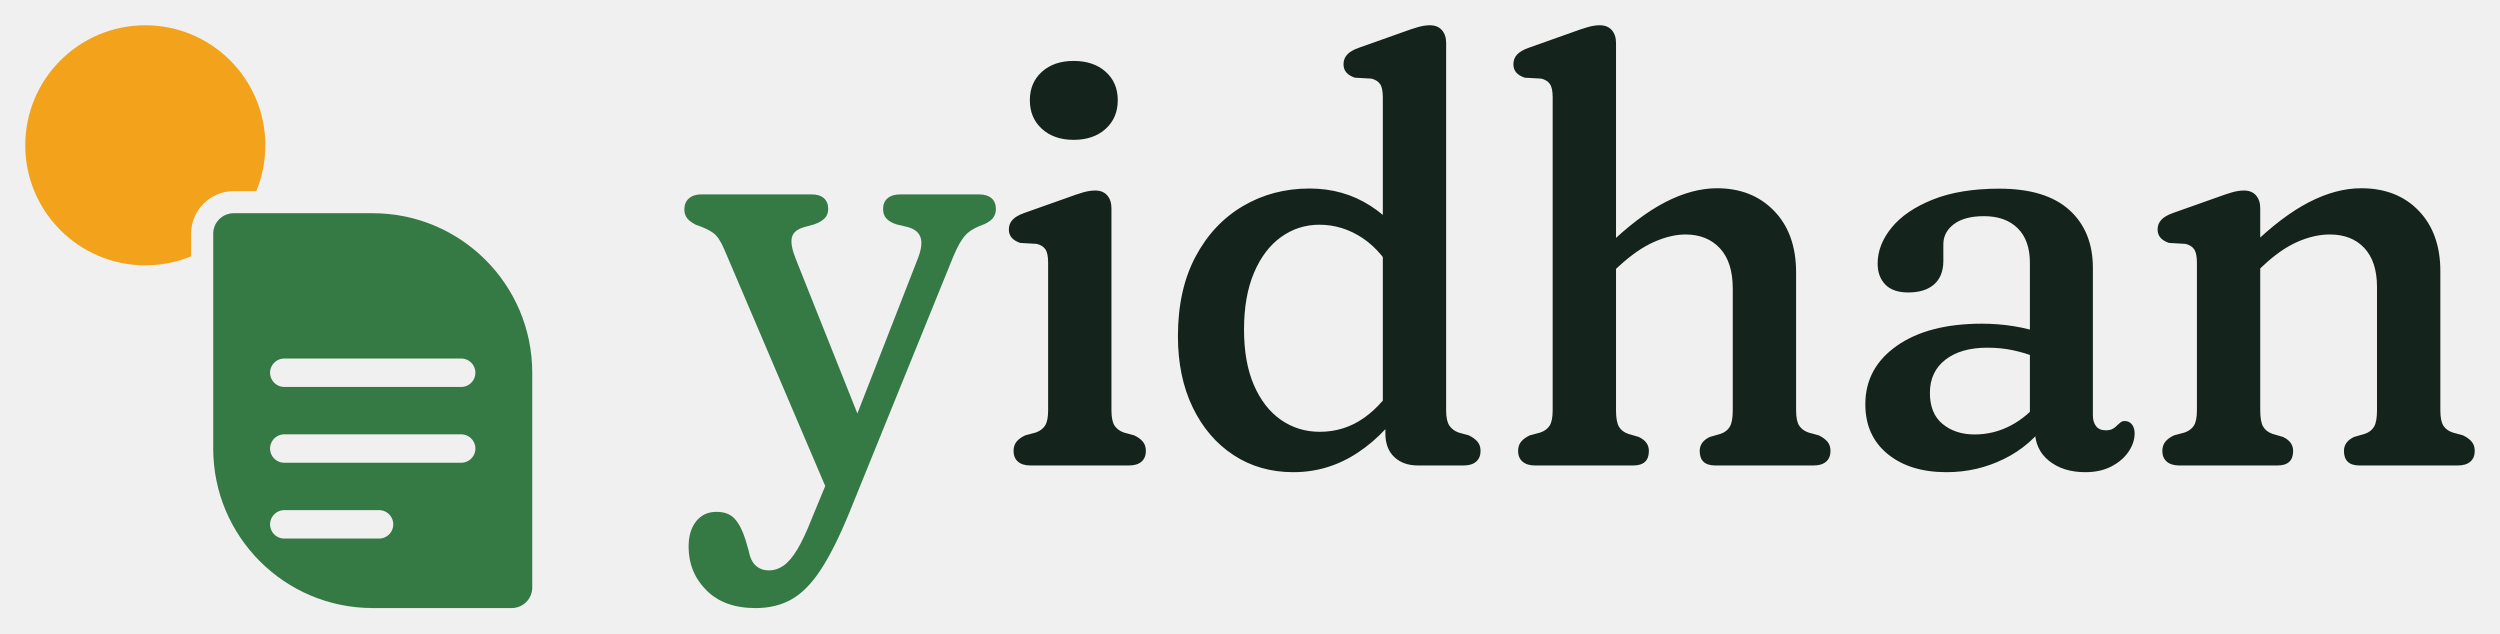
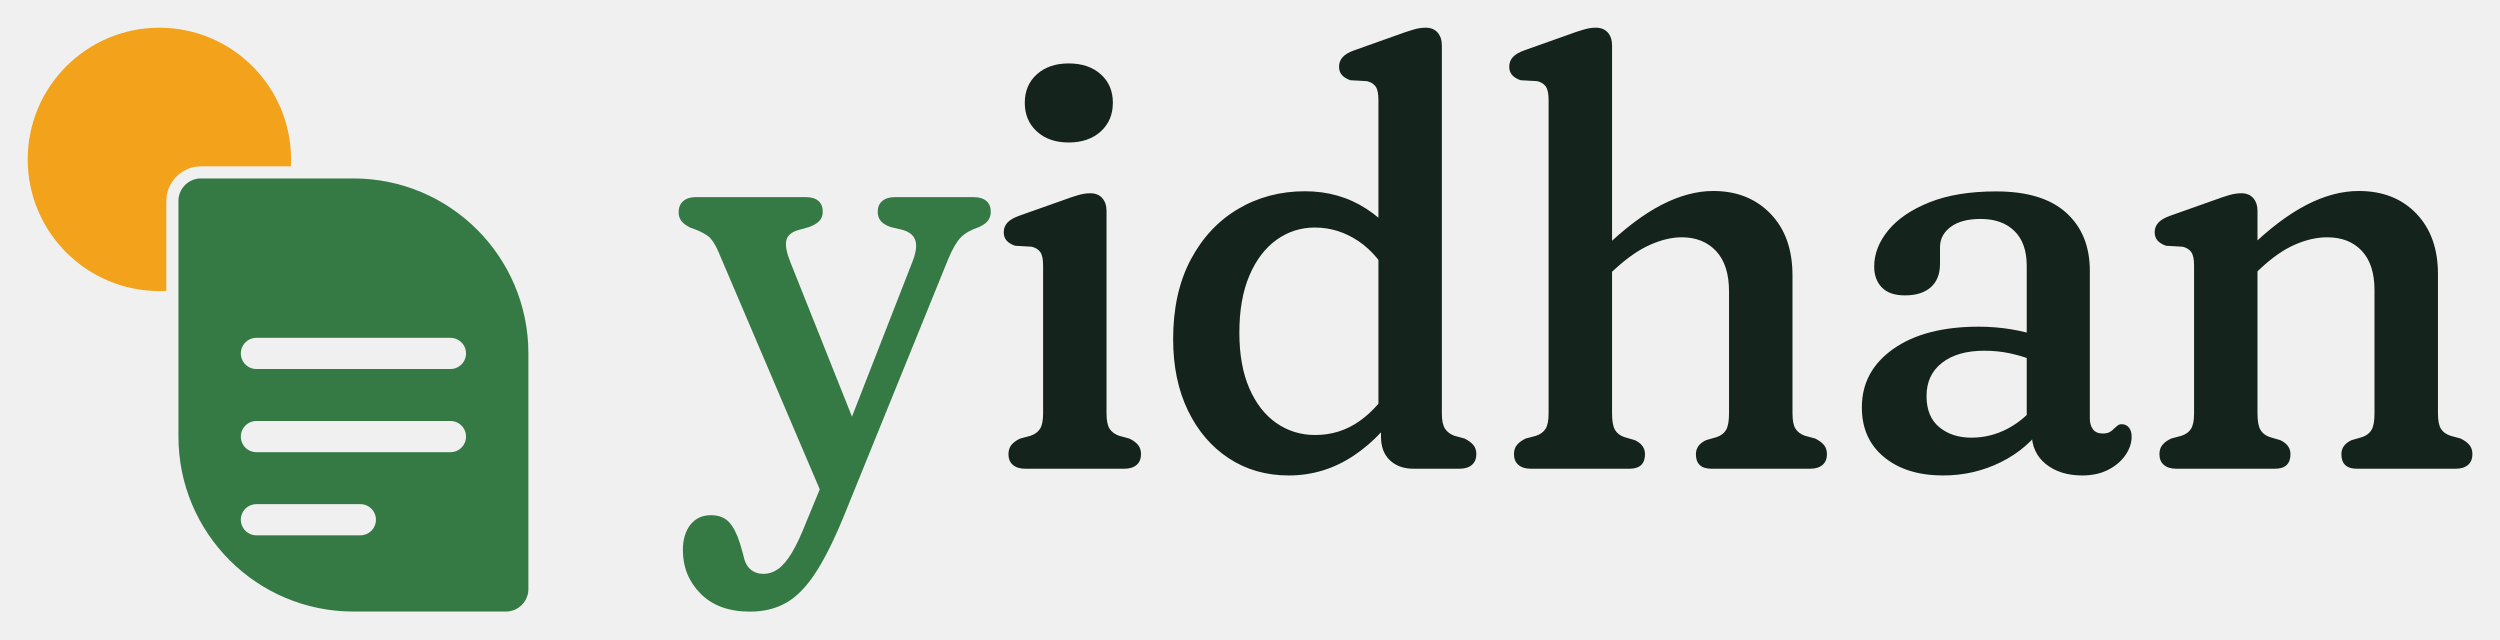
- <svg xmlns="http://www.w3.org/2000/svg" viewBox="18 14 395.73 100.26" role="img" aria-label="Yidhan">
+ <svg xmlns="http://www.w3.org/2000/svg" viewBox="26 22 360.76 92.26" role="img" aria-label="Yidhan">
  <defs>
    <mask id="lockup-sun" maskUnits="userSpaceOnUse" x="-10" y="-10" width="140" height="140">
      <rect x="-10" y="-10" width="140" height="140" fill="#fff" />
-       <path d="M55 47.75H77A25.25 25.25 0 0 1 102.25 73V107A3.25 3.25 0 0 1 99 110.25H77A25.25 25.25 0 0 1 51.75 85V51A3.25 3.25 0 0 1 55 47.75Z" fill="#000" stroke="#000" stroke-width="7" stroke-linejoin="round" />
+       <path d="M55 47.75H77A25.25 25.25 0 0 1 102.25 73V107A3.25 3.25 0 0 1 99 110.25H77A25.25 25.25 0 0 1 51.75 85V51A3.25 3.25 0 0 1 55 47.75Z" fill="#000" stroke="#000" stroke-width="3.5" stroke-linejoin="round" />
    </mask>
    <mask id="lockup-leaf" maskUnits="userSpaceOnUse" x="-10" y="-10" width="140" height="140">
      <rect x="-10" y="-10" width="140" height="140" fill="#fff" />
      <g stroke="#000" stroke-width="4.5" stroke-linecap="round">
        <path d="M63 73H91" />
        <path d="M63 85H91" />
        <path d="M63 97H78" />
      </g>
    </mask>
  </defs>
  <g mask="url(#lockup-sun)">
-     <circle cx="41" cy="37" r="19" fill="#F2A21B" />
+     <circle cx="49" cy="45" r="19" fill="#F2A21B" />
  </g>
  <path d="M55 47.75H77A25.25 25.25 0 0 1 102.25 73V107A3.25 3.25 0 0 1 99 110.25H77A25.25 25.25 0 0 1 51.75 85V51A3.25 3.25 0 0 1 55 47.75Z" fill="#357A45" mask="url(#lockup-leaf)" />
-   <g transform="translate(126.22 87.68) scale(0.04721)">
+   <g transform="translate(123.83 89.64) scale(0.04312)">
    <path fill="#357A45" d="M613.2 -97.1 495 116.8 136.3 -724.1Q119.2 -764.8 99.5 -779.4Q79.9 -793.9 41.2 -806.9Q20.6 -817.2 11.5 -829.2Q2.3 -841.1 2.3 -857.9Q2.3 -882.3 17.7 -895.6Q33.1 -908.9 58.8 -908.9H429.2Q455.7 -908.9 470.1 -896.2Q484.6 -883.6 484.6 -859.9Q484.6 -841.1 473.1 -829.1Q461.5 -817 438.5 -808.7L403 -798.8Q368.2 -788.7 362.6 -763.8Q357.1 -738.9 376.4 -691ZM429.1 179.1 496.7 15.6 540.2 -66.2 785.3 -694.2Q802.4 -738.2 794.6 -763.5Q786.8 -788.9 752.9 -799L712.4 -808.7Q689.9 -816.5 679.3 -828.5Q668.6 -840.6 668.6 -859.9Q668.6 -883.3 683.9 -896.1Q699.2 -908.9 726 -908.9H990.2Q1017 -908.9 1032 -896.2Q1046.9 -883.6 1046.9 -859.9Q1046.9 -844.8 1039.1 -832.5Q1031.4 -820.1 1008.2 -809Q967 -795.1 946.4 -773.9Q925.9 -752.8 904.7 -702.2L553.1 163.7Q504.3 281.9 458.9 350.7Q413.6 419.6 361.7 448.9Q309.8 478.2 241.2 478.2Q135.3 478.2 75.9 418.2Q16.5 358.2 16.5 272.5Q16.5 219.3 41.7 187.4Q66.9 155.5 110.2 155.5Q149.8 155.5 171.2 178.9Q192.6 202.4 207.5 249.7L217.8 285.3Q224.6 321.3 242.5 336.5Q260.4 351.8 285.5 351.8Q311.9 351.8 334.9 335.8Q357.9 319.8 380.8 281.9Q403.7 244 429.1 179.1Z" />
    <path fill="#14241C" d="M1434.3 -862.4V-184.9Q1434.3 -149.6 1444.7 -133.6Q1455.1 -117.7 1476.3 -110.3L1510.5 -101Q1529.2 -92.3 1539.5 -79.9Q1549.7 -67.6 1549.7 -48.7Q1549.7 -25.6 1535 -12.8Q1520.3 0 1493.1 0H1162.6Q1135.8 0 1120.9 -12.8Q1106.1 -25.6 1106.1 -48.7Q1106.1 -67.6 1116.2 -79.9Q1126.3 -92.3 1145.3 -101L1180 -110.3Q1201.5 -117.7 1211.7 -133.6Q1222 -149.6 1222 -184.9V-680.2Q1222 -712 1212.5 -725.2Q1203.1 -738.4 1183.6 -743L1128.2 -746.2Q1109.4 -752.7 1099.8 -763.7Q1090.3 -774.6 1090.3 -791.4Q1090.3 -809.9 1102.3 -823.3Q1114.4 -836.8 1141.7 -846.5L1285.9 -897.6Q1318.3 -909.6 1339.8 -915.8Q1361.3 -921.9 1379.9 -921.9Q1405.7 -921.9 1420 -905.7Q1434.3 -889.5 1434.3 -862.4ZM1307.5 -1091.8Q1241.6 -1091.8 1201.1 -1128.7Q1160.7 -1165.5 1160.7 -1224.6Q1160.7 -1283.5 1201.1 -1320Q1241.6 -1356.4 1307.5 -1356.4Q1374.3 -1356.4 1414.9 -1320.1Q1455.5 -1283.8 1455.5 -1224.9Q1455.5 -1165.5 1414.9 -1128.7Q1374.3 -1091.8 1307.5 -1091.8Z M2352.8 -175.8 2344.2 -186.4V-1234.3Q2344.2 -1266.1 2334.7 -1279.3Q2325.2 -1292.5 2305.7 -1297.1L2250.3 -1300.2Q2231.6 -1306.6 2222 -1317.6Q2212.4 -1328.7 2212.4 -1345.5Q2212.4 -1364 2224.5 -1377.4Q2236.5 -1390.9 2263.9 -1400.5L2408 -1451.7Q2440.5 -1463.7 2462 -1469.8Q2483.5 -1476 2502.1 -1476Q2527.9 -1476 2542.2 -1459.8Q2556.5 -1443.6 2556.5 -1416.4V-184.9Q2556.5 -149.6 2567.4 -133.5Q2578.3 -117.5 2598.5 -110.3L2632.6 -101Q2651.4 -91.8 2661.6 -79.7Q2671.9 -67.6 2671.9 -48.7Q2671.9 -25.9 2657.1 -12.9Q2642.4 0 2615.3 0H2462Q2412.4 0 2382.6 -28.3Q2352.8 -56.5 2352.8 -107.4ZM1657.2 -433.4Q1657.2 -588.9 1716 -699.7Q1774.7 -810.4 1874.8 -869.5Q1974.8 -928.6 2098.5 -928.6Q2212.8 -928.6 2303.2 -870.3Q2393.7 -812.1 2446.6 -711.4L2391.4 -624Q2344.6 -716.8 2277 -762Q2209.3 -807.2 2131.5 -807.2Q2060.4 -807.2 2003 -765.9Q1945.6 -724.7 1912.2 -646Q1878.8 -567.3 1878.8 -455.6Q1878.8 -346.2 1911.9 -269.7Q1945 -193.1 2002.5 -153Q2060 -112.9 2132.8 -112.9Q2215.3 -112.9 2281.6 -159.9Q2347.9 -206.9 2396.1 -292.6L2431.9 -226.9Q2361.1 -110.3 2261.6 -43.9Q2162.1 22.5 2044.3 22.5Q1931 22.5 1843.7 -34.8Q1756.4 -92 1706.8 -194.7Q1657.2 -297.4 1657.2 -433.4Z M3097 -632.6 3047.7 -688.7 3095.1 -734Q3200.5 -836.1 3291.1 -882.8Q3381.7 -929.5 3464.7 -929.5Q3582.8 -929.5 3656.3 -853.4Q3729.9 -777.4 3729.9 -647V-184.9Q3729.9 -149.4 3740.3 -133.4Q3750.7 -117.5 3771.9 -110.3L3806 -101Q3825 -91.6 3835.1 -79.6Q3845.2 -67.6 3845.2 -48.7Q3845.2 -25.6 3830.5 -12.8Q3815.8 0 3788.7 0H3459Q3406.7 0 3406.7 -48.7Q3406.7 -79.8 3440.8 -95.7L3476.4 -105.9Q3498.3 -113.5 3507.9 -130.4Q3517.5 -147.3 3517.5 -184.9V-593.5Q3517.5 -682 3474.4 -728.3Q3431.2 -774.5 3359.2 -774.5Q3310.1 -774.5 3253.8 -749.6Q3197.5 -724.8 3136.5 -668.7ZM3126.1 -1416.4V-184.9Q3126.1 -147.3 3135.7 -130.4Q3145.3 -113.5 3167.2 -105.9L3202.2 -95.7Q3236.3 -79.8 3236.3 -48.7Q3236.3 0 3184 0H2854.3Q2827.7 0 2812.8 -12.8Q2797.8 -25.6 2797.8 -48.7Q2797.8 -67.6 2807.9 -79.8Q2818 -92.1 2837 -101L2871.7 -110.3Q2893.2 -117.5 2903.4 -133.4Q2913.7 -149.4 2913.7 -184.9V-1234.3Q2913.7 -1266.1 2904.2 -1279.3Q2894.8 -1292.5 2875.3 -1297.1L2819.9 -1300.2Q2801.1 -1306.6 2791.5 -1317.6Q2782 -1328.7 2782 -1345.5Q2782 -1364 2794 -1377.4Q2806.1 -1390.9 2833.4 -1400.5L2977.6 -1451.7Q3010 -1463.7 3031.5 -1469.8Q3053 -1476 3071.6 -1476Q3097.5 -1476 3111.8 -1459.8Q3126.1 -1443.6 3126.1 -1416.4Z M4530.4 -119.7V-151L4513.8 -165.8V-679.6Q4513.8 -755.1 4472.7 -795.5Q4431.7 -835.9 4359.8 -835.9Q4294.5 -835.9 4259 -809.1Q4223.6 -782.3 4223.6 -741.7V-685.9Q4223.6 -634.8 4192.9 -607.5Q4162.3 -580.1 4105.9 -580.1Q4054.6 -580.1 4029 -606.6Q4003.3 -633.1 4003.3 -676.7Q4003.3 -740.3 4050.4 -797.8Q4097.5 -855.3 4188.6 -891.7Q4279.7 -928.1 4411.3 -928.1Q4566.8 -928.1 4645.9 -856.7Q4725 -785.3 4725 -662.1V-167.8Q4725 -145.7 4735.6 -131.8Q4746.2 -117.9 4768.1 -117.9Q4782.3 -117.9 4791.2 -122.6Q4800 -127.3 4806.6 -134.8Q4812.2 -140.3 4818 -144.7Q4823.8 -149 4831.8 -149Q4847 -149 4855.9 -137.6Q4864.9 -126.3 4864.9 -107.7Q4864.9 -76 4844.5 -46.1Q4824.2 -16.1 4787.1 3.2Q4750.1 22.5 4699.6 22.5Q4625.3 22.5 4577.8 -15.6Q4530.4 -53.7 4530.4 -119.7ZM3962 -205.2Q3962 -327 4067.6 -401.2Q4173.2 -475.4 4352.9 -475.4Q4407.8 -475.4 4461.3 -466.7Q4514.8 -457.9 4553.4 -443L4534 -363.3Q4497.1 -377.7 4457.1 -386.3Q4417.2 -394.9 4371 -394.9Q4282.6 -394.9 4230.6 -354.7Q4178.5 -314.4 4178.5 -243.2Q4178.5 -174.2 4221.1 -139.1Q4263.6 -104 4328.6 -104Q4393.6 -104 4451.1 -134.7Q4508.5 -165.4 4549.1 -219.5L4572.4 -147.5Q4517.7 -66.9 4427.6 -22.2Q4337.4 22.5 4234.2 22.5Q4111 22.5 4036.5 -38.8Q3962 -100 3962 -205.2Z M5286.1 -862.4V-184.9Q5286.1 -147.3 5295.8 -130.4Q5305.4 -113.5 5327.3 -105.9L5362.3 -95.7Q5396.4 -79.8 5396.4 -48.7Q5396.4 0 5344 0H5014.4Q4987.8 0 4972.8 -12.8Q4957.9 -25.6 4957.9 -48.7Q4957.9 -67.6 4968 -79.8Q4978.1 -92.1 4997.1 -101L5031.8 -110.3Q5053.3 -117.5 5063.5 -133.4Q5073.8 -149.4 5073.8 -184.9V-680.2Q5073.8 -712 5064.3 -725.2Q5054.8 -738.4 5035.4 -743L4980 -746.2Q4961.2 -752.7 4951.6 -763.7Q4942 -774.6 4942 -791.4Q4942 -809.9 4954.1 -823.3Q4966.2 -836.8 4993.5 -846.5L5137.7 -897.6Q5170.1 -909.6 5191.6 -915.8Q5213.1 -921.9 5231.7 -921.9Q5257.5 -921.9 5271.8 -905.7Q5286.1 -889.5 5286.1 -862.4ZM5257.1 -633.6 5207.7 -689.7 5255 -735.1Q5358.2 -835.5 5449.1 -882.5Q5539.9 -929.5 5624.8 -929.5Q5744.9 -929.5 5817.5 -854Q5890 -778.5 5890 -651.7V-184.9Q5890 -149.4 5900.2 -133.3Q5910.5 -117.3 5932 -110.3L5966.1 -101Q5985.1 -91.6 5995.2 -79.6Q6005.3 -67.6 6005.3 -48.7Q6005.3 -25.6 5990.6 -12.8Q5975.9 0 5948.7 0H5619.1Q5566.8 0 5566.8 -48.7Q5566.8 -79.8 5600.9 -95.7L5636.5 -105.9Q5658.4 -113.5 5668 -130.4Q5677.6 -147.3 5677.6 -184.9V-598.2Q5677.6 -683.9 5635.1 -729.2Q5592.6 -774.5 5519.3 -774.5Q5467.3 -774.5 5410.9 -749.8Q5354.5 -725 5295.8 -669.7Z" />
  </g>
</svg>
